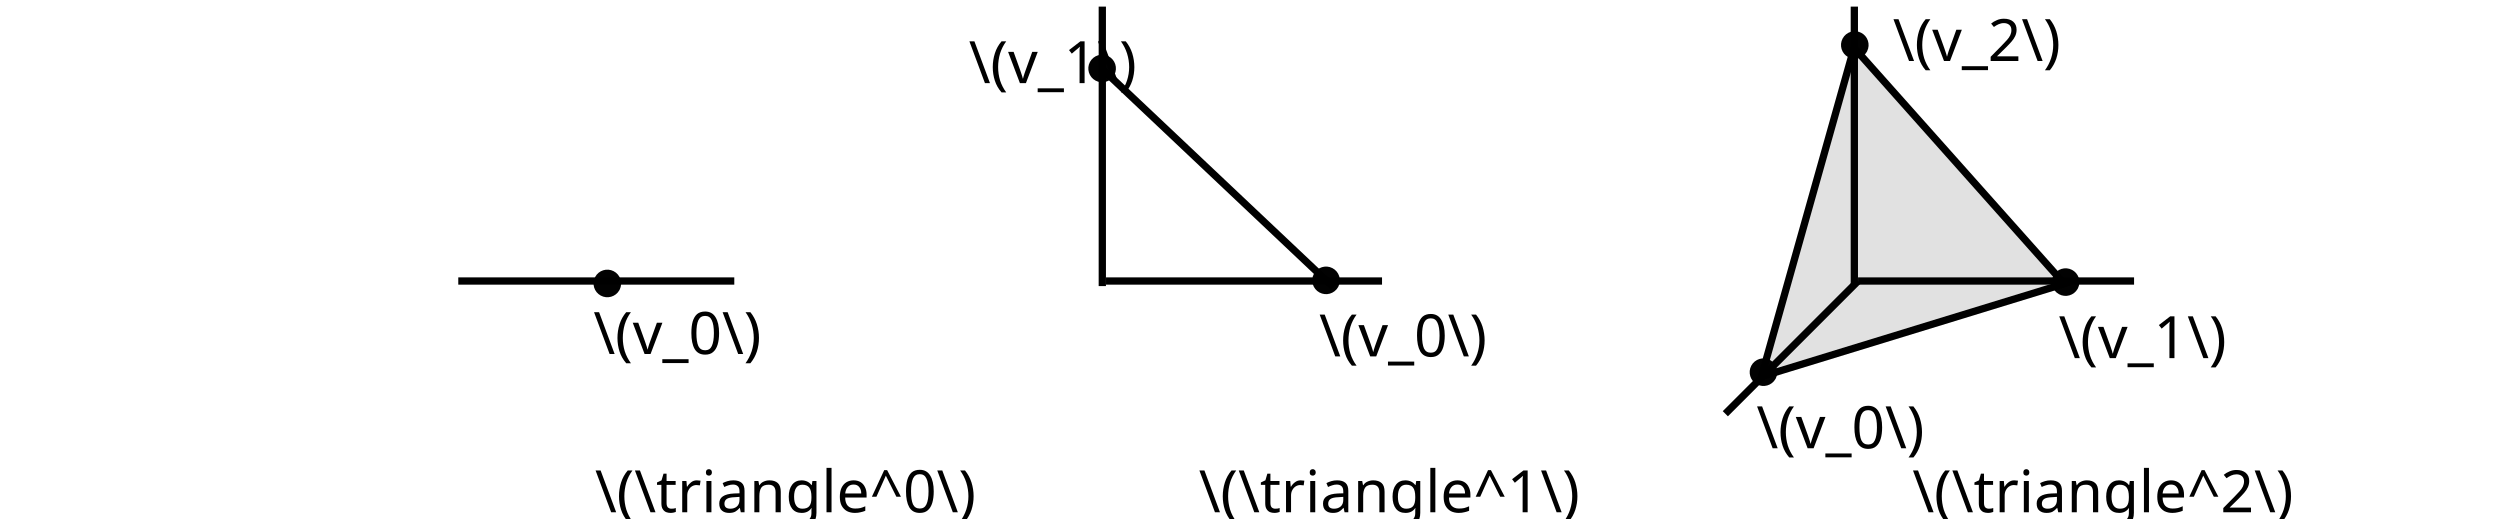
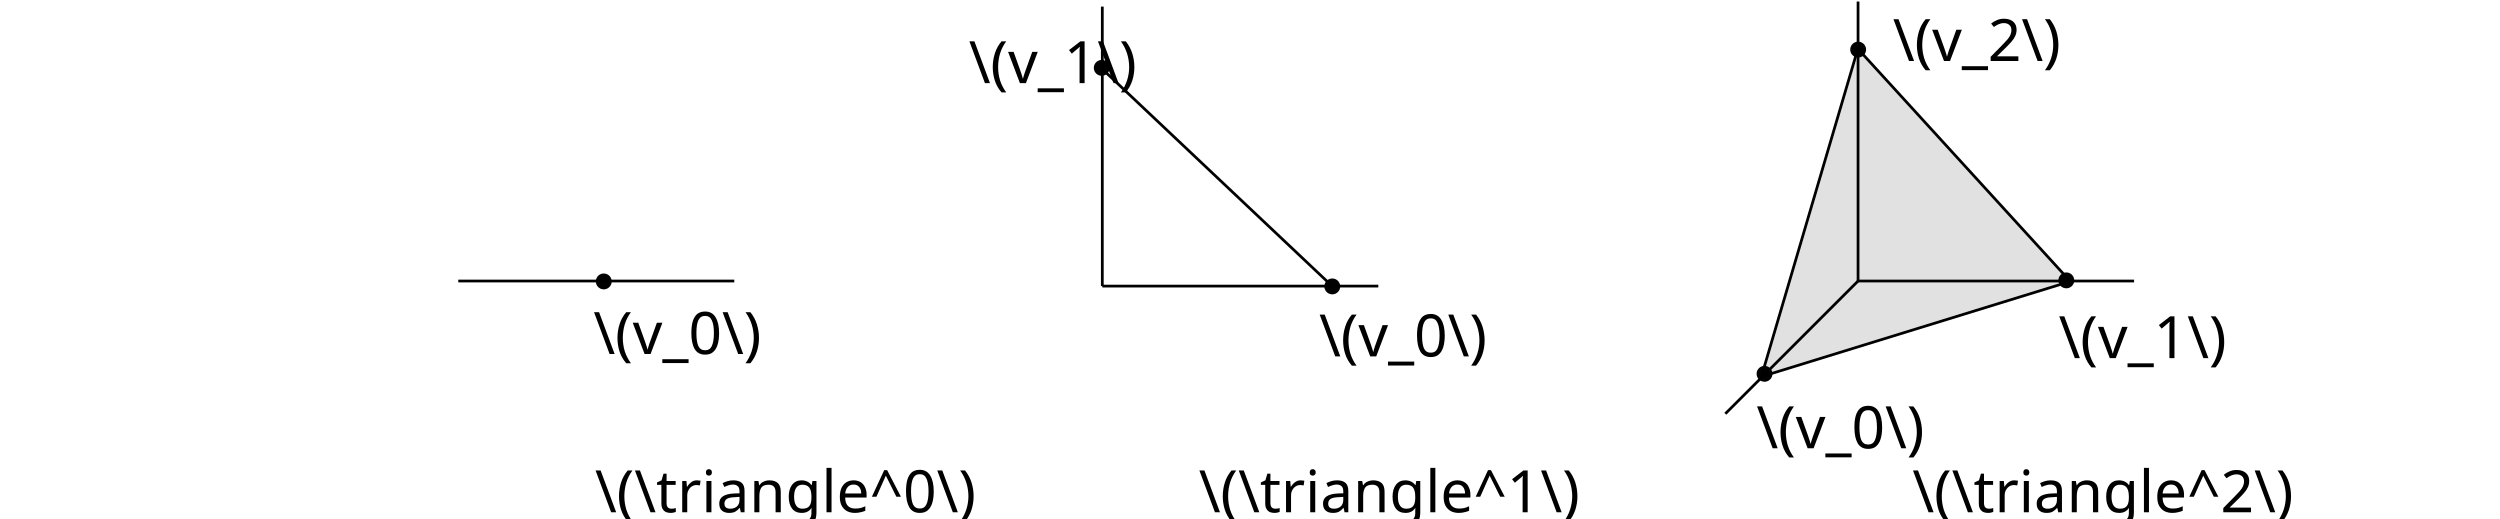
<svg xmlns="http://www.w3.org/2000/svg" width="241mm" height="50mm" viewBox="0 0 241 50" version="1.1" id="svg8">
  <defs id="defs2">
    </defs>
  <g id="layer1" transform="translate(0,-177)">
-     <path style="fill:none;fill-opacity:1;stroke:#000000;stroke-width:0.702;stroke-linecap:butt;stroke-linejoin:miter;stroke-dasharray:none;stroke-opacity:1;marker-start:none;marker-end:none" d="M 44.178,204.09 H 70.786" id="path856" />
-     <path style="font-variation-settings:normal;opacity:0.99;vector-effect:none;fill:#000000;fill-opacity:1;fill-rule:evenodd;stroke:none;stroke-width:0.265;stroke-linecap:butt;stroke-linejoin:round;stroke-miterlimit:4;stroke-dasharray:none;stroke-dashoffset:0;stroke-opacity:1;-inkscape-stroke:none;marker-start:none;marker-end:none;stop-color:#000000;stop-opacity:1" id="path847" d="m 59.706,204.978 a 1.33,1.33 0 0 1 -1.797,0.515 1.33,1.33 0 0 1 -0.538,-1.791 1.33,1.33 0 0 1 1.784,-0.56 1.33,1.33 0 0 1 0.582,1.777" />
+     <path style="fill:none;fill-opacity:1;stroke:black;stroke-width:0.265;stroke-linecap:butt;stroke-linejoin:miter;stroke-dasharray:none;stroke-opacity:1;marker-start:none;marker-end:none" d="M 44.178,204.09 H 70.786" id="path856" />
    <text xml:space="preserve" style="font-size:5.644px;line-height:1.25;font-family:sans-serif;letter-spacing:0px;word-spacing:0px;stroke-width:0.265" x="57.205" y="211.126" id="text1179">
      <tspan id="tspan1177" style="stroke-width:0.265" x="57.205" y="211.126">\(v_0\)</tspan>
    </text>
-     <path style="font-variation-settings:normal;opacity:0.99;vector-effect:none;fill:#000000;fill-opacity:1;fill-rule:evenodd;stroke:none;stroke-width:0.265;stroke-linecap:butt;stroke-linejoin:round;stroke-miterlimit:4;stroke-dasharray:none;stroke-dashoffset:0;stroke-opacity:1;-inkscape-stroke:none;marker-start:none;marker-end:none;stop-color:#000000;stop-opacity:1" id="path847-6" d="m 128.991,204.68 a 1.33,1.33 0 0 1 -1.797,0.515 1.33,1.33 0 0 1 -0.538,-1.791 1.33,1.33 0 0 1 1.784,-0.56 1.33,1.33 0 0 1 0.582,1.777" />
    <text xml:space="preserve" style="font-size:5.644px;line-height:1.25;font-family:sans-serif;letter-spacing:0px;word-spacing:0px;stroke-width:0.265" x="127.155" y="211.358" id="text1179-9">
      <tspan id="tspan1177-4" style="stroke-width:0.265" x="127.155" y="211.358">\(v_0\)</tspan>
    </text>
-     <path style="font-variation-settings:normal;opacity:0.99;vector-effect:none;fill:#000000;fill-opacity:1;fill-rule:evenodd;stroke:none;stroke-width:0.265;stroke-linecap:butt;stroke-linejoin:round;stroke-miterlimit:4;stroke-dasharray:none;stroke-dashoffset:0;stroke-opacity:1;-inkscape-stroke:none;marker-start:none;marker-end:none;stop-color:#000000;stop-opacity:1" id="path847-6-4" d="m 200.284,204.847 a 1.33,1.33 0 0 1 -1.797,0.515 1.33,1.33 0 0 1 -0.538,-1.791 1.33,1.33 0 0 1 1.784,-0.56 1.33,1.33 0 0 1 0.582,1.777" />
    <text xml:space="preserve" style="font-size:5.644px;line-height:1.25;font-family:sans-serif;letter-spacing:0px;word-spacing:0px;stroke-width:0.265" x="198.448" y="211.525" id="text1179-9-8">
      <tspan id="tspan1177-4-8" style="stroke-width:0.265" x="198.448" y="211.525">\(v_1\)</tspan>
    </text>
-     <path style="font-variation-settings:normal;opacity:0.99;vector-effect:none;fill:#000000;fill-opacity:1;fill-rule:evenodd;stroke:none;stroke-width:0.265;stroke-linecap:butt;stroke-linejoin:round;stroke-miterlimit:4;stroke-dasharray:none;stroke-dashoffset:0;stroke-opacity:1;-inkscape-stroke:none;marker-start:none;marker-end:none;stop-color:#000000;stop-opacity:1" id="path847-6-7" d="m 179.962,181.993 a 1.33,1.33 0 0 1 -1.797,0.515 1.33,1.33 0 0 1 -0.538,-1.791 1.33,1.33 0 0 1 1.784,-0.56 1.33,1.33 0 0 1 0.582,1.777" />
    <text xml:space="preserve" style="font-size:5.644px;line-height:1.25;font-family:sans-serif;letter-spacing:0px;word-spacing:0px;stroke-width:0.265" x="182.468" y="182.881" id="text1179-9-1">
      <tspan id="tspan1177-4-9" style="stroke-width:0.265" x="182.468" y="182.881">\(v_2\)</tspan>
    </text>
-     <path style="font-variation-settings:normal;opacity:0.99;vector-effect:none;fill:#000000;fill-opacity:1;fill-rule:evenodd;stroke:none;stroke-width:0.265;stroke-linecap:butt;stroke-linejoin:round;stroke-miterlimit:4;stroke-dasharray:none;stroke-dashoffset:0;stroke-opacity:1;-inkscape-stroke:none;marker-start:none;marker-end:none;stop-color:#000000;stop-opacity:1" id="path847-6-3" d="m 171.158,213.531 a 1.33,1.33 0 0 1 -1.797,0.515 1.33,1.33 0 0 1 -0.538,-1.791 1.33,1.33 0 0 1 1.784,-0.56 1.33,1.33 0 0 1 0.582,1.777" />
    <text xml:space="preserve" style="font-size:5.644px;line-height:1.25;font-family:sans-serif;letter-spacing:0px;word-spacing:0px;stroke-width:0.265" x="169.322" y="220.208" id="text1179-9-11">
      <tspan id="tspan1177-4-4" style="stroke-width:0.265" x="169.322" y="220.208">\(v_0\)</tspan>
    </text>
-     <path style="font-variation-settings:normal;opacity:0.99;vector-effect:none;fill:#000000;fill-opacity:1;fill-rule:evenodd;stroke:none;stroke-width:0.265;stroke-linecap:butt;stroke-linejoin:round;stroke-miterlimit:4;stroke-dasharray:none;stroke-dashoffset:0;stroke-opacity:1;-inkscape-stroke:none;marker-start:none;marker-end:none;stop-color:#000000;stop-opacity:1" id="path847-1" d="m 107.404,184.254 a 1.33,1.33 0 0 1 -1.797,0.515 1.33,1.33 0 0 1 -0.538,-1.791 1.33,1.33 0 0 1 1.784,-0.56 1.33,1.33 0 0 1 0.582,1.777" />
    <text xml:space="preserve" style="font-size:5.644px;line-height:1.25;font-family:sans-serif;letter-spacing:0px;word-spacing:0px;stroke-width:0.265" x="93.387" y="185.014" id="text1179-3">
      <tspan id="tspan1177-7" style="stroke-width:0.265" x="93.387" y="185.014">\(v_1\)</tspan>
    </text>
-     <path style="fill:none;fill-opacity:1;stroke:#000000;stroke-width:0.702;stroke-linecap:butt;stroke-linejoin:miter;stroke-dasharray:none;stroke-opacity:1;marker-start:none;marker-end:none" d="M 106.262,204.579 V 177.637" id="path1368" />
-     <path style="fill:none;fill-opacity:1;stroke:#000000;stroke-width:0.702;stroke-linecap:butt;stroke-linejoin:miter;stroke-dasharray:none;stroke-opacity:1;marker-start:none;marker-end:none" d="m 106.183,183.585 22.343,21.099" id="path3463" />
-     <path style="fill:none;fill-opacity:1;stroke:#000000;stroke-width:0.702;stroke-linecap:butt;stroke-linejoin:miter;stroke-dasharray:none;stroke-opacity:1;marker-start:none;marker-end:none" d="m 106.62,204.09 h 26.608" id="path3689" />
-     <path style="fill:none;fill-opacity:1;stroke:#000000;stroke-width:0.702;stroke-linecap:butt;stroke-linejoin:miter;stroke-dasharray:none;stroke-opacity:1;marker-start:none;marker-end:none" d="M 178.758,204.579 V 177.637" id="path3695" />
-     <path style="fill:none;fill-opacity:1;stroke:#000000;stroke-width:0.702;stroke-linecap:butt;stroke-linejoin:miter;stroke-dasharray:none;stroke-opacity:1;marker-start:none;marker-end:none" d="m 179.116,204.09 h 26.608" id="path3701" />
-     <path style="fill:none;fill-opacity:1;stroke:#000000;stroke-width:0.702;stroke-linecap:butt;stroke-linejoin:miter;stroke-dasharray:none;stroke-opacity:1;marker-start:none;marker-end:none" d="m 179.116,204.09 -12.794,12.794" id="path3740" />
-     <path style="fill:#000000;fill-opacity:0.12;stroke:#000000;stroke-width:0.702;stroke-linecap:butt;stroke-linejoin:miter;stroke-dasharray:none;stroke-opacity:1;marker-start:none;marker-end:none" d="m 198.991,204.353 -29.193,8.954 8.932,-31.704 z" id="path5132" />
+     <path style="fill:none;fill-opacity:1;stroke:black;stroke-width:0.265;stroke-linecap:butt;stroke-linejoin:miter;stroke-dasharray:none;stroke-opacity:1;marker-start:none;marker-end:none" d="M 106.262,204.579 V 177.637" id="path1368" />
+     <path style="fill:none;fill-opacity:1;stroke:black;stroke-width:0.265;stroke-linecap:butt;stroke-linejoin:miter;stroke-dasharray:none;stroke-opacity:1;marker-start:none;marker-end:none" d="m 106.183,183.585 22.343,21.099" id="path3463" />
+     <path style="fill:none;fill-opacity:1;stroke:#000000;stroke-width:0.265;stroke-linecap:butt;stroke-linejoin:miter;stroke-dasharray:none;stroke-opacity:1;marker-start:none;marker-end:none" d="m 106.262,204.579 h 26.608" id="path3689" />
+     <path style="fill:none;fill-opacity:1;stroke:#000000;stroke-width:0.265;stroke-linecap:butt;stroke-linejoin:miter;stroke-dasharray:none;stroke-opacity:1;marker-start:none;marker-end:none" d="M 179.116,204.09 V 177.148" id="path3695" />
+     <path style="fill:none;fill-opacity:1;stroke:black;stroke-width:0.265;stroke-linecap:butt;stroke-linejoin:miter;stroke-dasharray:none;stroke-opacity:1;marker-start:none;marker-end:none" d="m 179.116,204.09 h 26.608" id="path3701" />
+     <path style="fill:none;fill-opacity:1;stroke:black;stroke-width:0.265;stroke-linecap:butt;stroke-linejoin:miter;stroke-dasharray:none;stroke-opacity:1;marker-start:none;marker-end:none" d="m 179.116,204.09 -12.794,12.794" id="path3740" />
+     <path style="fill:#000000;fill-opacity:0.12;stroke:#000000;stroke-width:0.265;stroke-linecap:butt;stroke-linejoin:miter;stroke-dasharray:none;stroke-opacity:1;marker-start:none;marker-end:none" d="m 199.577,204.125 -29.779,9.182 9.3,-31.603 z" id="path5132" />
+     <path style="font-variation-settings:normal;opacity:0.99;vector-effect:none;fill:#000000;fill-opacity:1;fill-rule:evenodd;stroke:none;stroke-width:0.265;stroke-linecap:butt;stroke-linejoin:round;stroke-miterlimit:4;stroke-dasharray:none;stroke-dashoffset:0;stroke-opacity:1;-inkscape-stroke:none;marker-start:none;marker-end:none;stop-color:#000000;stop-opacity:1" id="path2194-6" d="m 179.888,181.706 a 0.766,0.766 0 0 1 -0.682,0.837 0.766,0.766 0 0 1 -0.841,-0.677 0.766,0.766 0 0 1 0.672,-0.845 0.766,0.766 0 0 1 0.849,0.667" />
    <text xml:space="preserve" style="font-size:5.644px;line-height:1.25;font-family:sans-serif;letter-spacing:0px;word-spacing:0px;stroke-width:0.265" x="57.352" y="226.38" id="text1080">
      <tspan id="tspan1078" style="stroke-width:0.265" x="57.352" y="226.38">\(\triangle^0\)</tspan>
    </text>
    <text xml:space="preserve" style="font-size:5.644px;line-height:1.25;font-family:sans-serif;letter-spacing:0px;word-spacing:0px;stroke-width:0.265" x="115.56" y="226.38" id="text1549">
      <tspan id="tspan1547" style="stroke-width:0.265" x="115.56" y="226.38">\(\triangle^1\)</tspan>
    </text>
    <text xml:space="preserve" style="font-size:5.644px;line-height:1.25;font-family:sans-serif;letter-spacing:0px;word-spacing:0px;stroke-width:0.265" x="184.352" y="226.38" id="text2435">
      <tspan id="tspan2433" style="stroke-width:0.265" x="184.352" y="226.38">\(\triangle^2\)</tspan>
    </text>
+     <path style="font-variation-settings:normal;opacity:0.99;vector-effect:none;fill:#000000;fill-opacity:1;fill-rule:evenodd;stroke:none;stroke-width:0.265;stroke-linecap:butt;stroke-linejoin:round;stroke-miterlimit:4;stroke-dasharray:none;stroke-dashoffset:0;stroke-opacity:1;-inkscape-stroke:none;marker-start:none;marker-end:none;stop-color:#000000;stop-opacity:1" id="path2194" d="m 170.863,212.96 a 0.766,0.766 0 0 1 -0.682,0.837 0.766,0.766 0 0 1 -0.841,-0.677 0.766,0.766 0 0 1 0.672,-0.845 0.766,0.766 0 0 1 0.849,0.667" />
+     <path style="font-variation-settings:normal;opacity:0.99;vector-effect:none;fill:#000000;fill-opacity:1;fill-rule:evenodd;stroke:none;stroke-width:0.265;stroke-linecap:butt;stroke-linejoin:round;stroke-miterlimit:4;stroke-dasharray:none;stroke-dashoffset:0;stroke-opacity:1;-inkscape-stroke:none;marker-start:none;marker-end:none;stop-color:#000000;stop-opacity:1" id="path2194-2" d="m 199.955,203.953 a 0.766,0.766 0 0 1 -0.682,0.837 0.766,0.766 0 0 1 -0.841,-0.677 0.766,0.766 0 0 1 0.672,-0.845 0.766,0.766 0 0 1 0.849,0.667" />
+     <path style="font-variation-settings:normal;opacity:0.99;vector-effect:none;fill:#000000;fill-opacity:1;fill-rule:evenodd;stroke:none;stroke-width:0.265;stroke-linecap:butt;stroke-linejoin:round;stroke-miterlimit:4;stroke-dasharray:none;stroke-dashoffset:0;stroke-opacity:1;-inkscape-stroke:none;marker-start:none;marker-end:none;stop-color:#000000;stop-opacity:1" id="path2194-0" d="m 129.193,204.535 a 0.766,0.766 0 0 1 -0.682,0.837 0.766,0.766 0 0 1 -0.841,-0.677 0.766,0.766 0 0 1 0.672,-0.845 0.766,0.766 0 0 1 0.849,0.667" />
+     <path style="font-variation-settings:normal;opacity:0.99;vector-effect:none;fill:#000000;fill-opacity:1;fill-rule:evenodd;stroke:none;stroke-width:0.265;stroke-linecap:butt;stroke-linejoin:round;stroke-miterlimit:4;stroke-dasharray:none;stroke-dashoffset:0;stroke-opacity:1;-inkscape-stroke:none;marker-start:none;marker-end:none;stop-color:#000000;stop-opacity:1" id="path2194-5" d="m 106.97,183.467 a 0.766,0.766 0 0 1 -0.682,0.837 0.766,0.766 0 0 1 -0.841,-0.677 0.766,0.766 0 0 1 0.672,-0.845 0.766,0.766 0 0 1 0.849,0.667" />
+     <path style="font-variation-settings:normal;opacity:0.99;vector-effect:none;fill:#000000;fill-opacity:1;fill-rule:evenodd;stroke:none;stroke-width:0.265;stroke-linecap:butt;stroke-linejoin:round;stroke-miterlimit:4;stroke-dasharray:none;stroke-dashoffset:0;stroke-opacity:1;-inkscape-stroke:none;marker-start:none;marker-end:none;stop-color:#000000;stop-opacity:1" id="path2194-26" d="m 58.965,204.054 a 0.766,0.766 0 0 1 -0.682,0.837 0.766,0.766 0 0 1 -0.841,-0.677 0.766,0.766 0 0 1 0.672,-0.845 0.766,0.766 0 0 1 0.849,0.667" />
  </g>
</svg>
